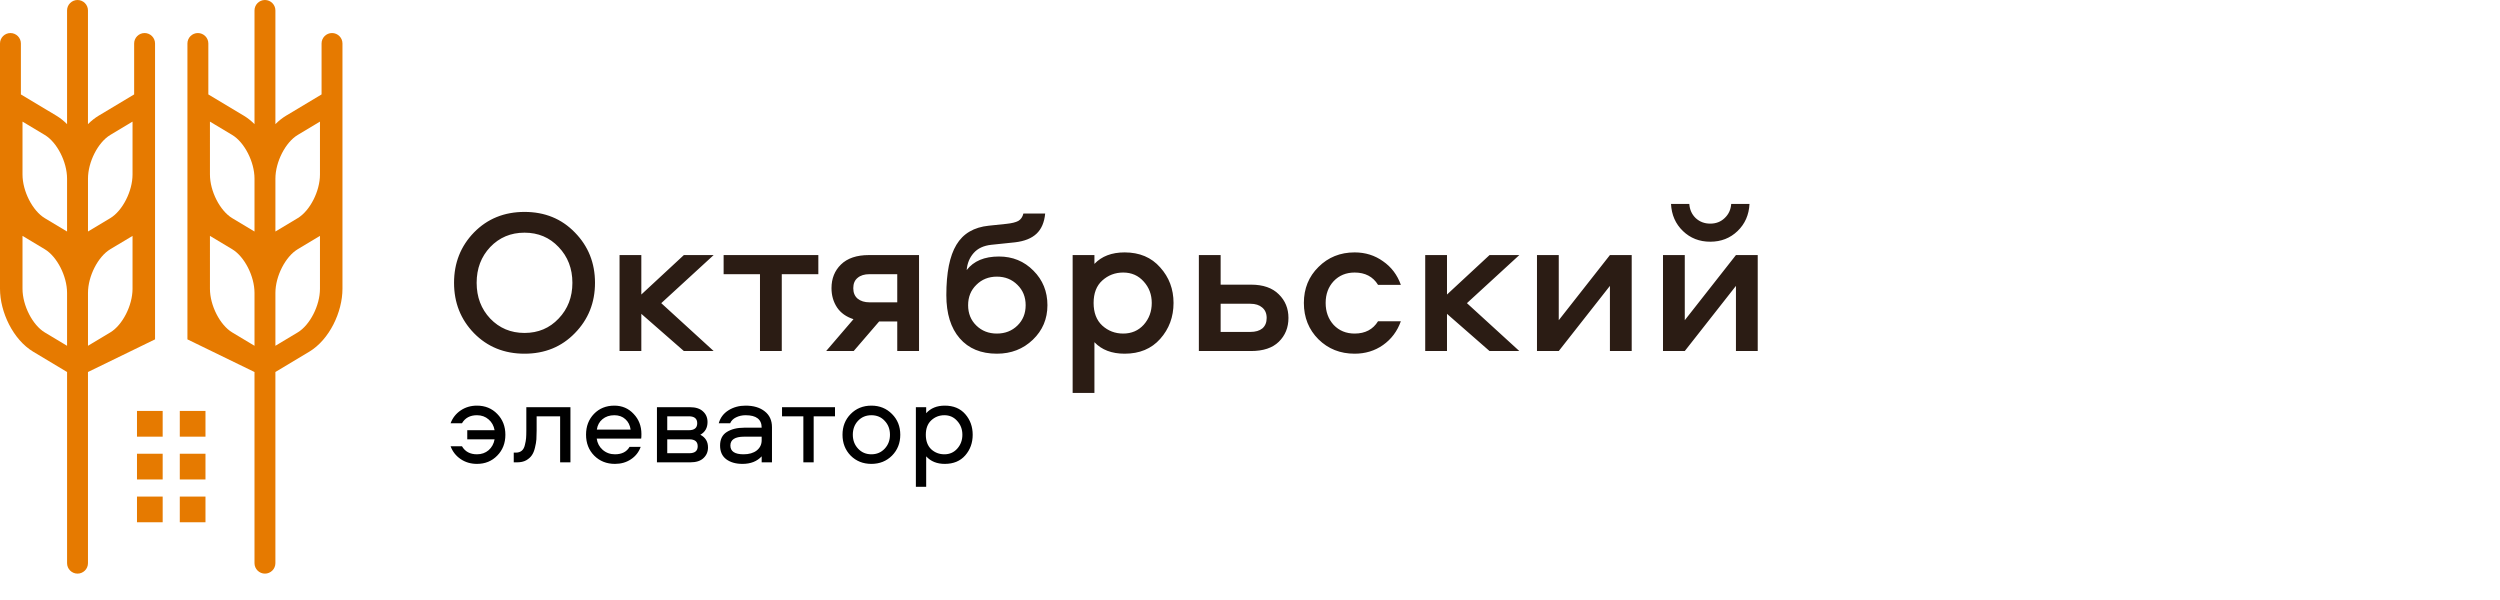
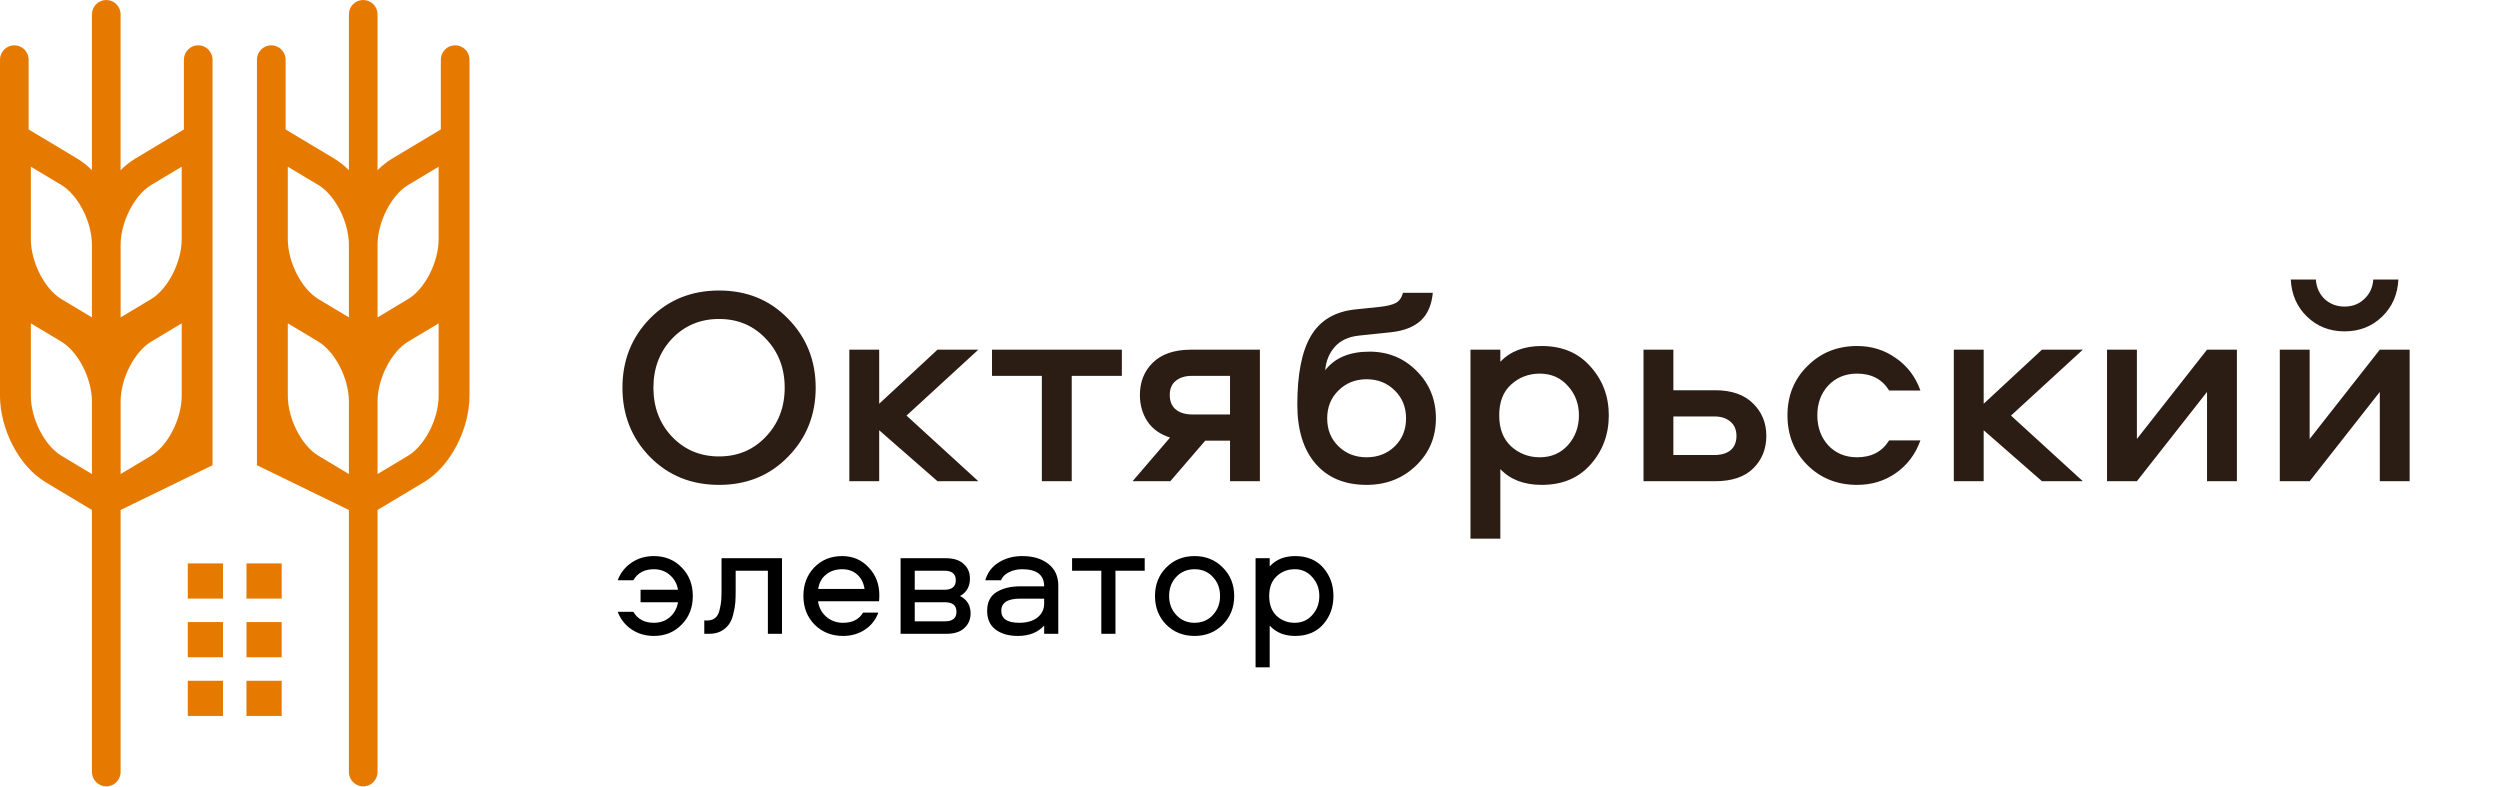
- <svg xmlns="http://www.w3.org/2000/svg" width="292" height="70" viewBox="0 0 292 70" fill="none">
-   <path fill-rule="evenodd" clip-rule="evenodd" d="M15.48 14.204L12.879 15.764C11.447 16.622 10.277 18.915 10.277 20.86V24.105V27.041L12.879 25.481C14.31 24.623 15.48 22.33 15.48 20.385V14.204ZM2.629 27.551L5.231 29.111C6.663 29.969 7.833 32.262 7.833 34.207V40.388L5.231 38.828C3.8 37.97 2.629 35.677 2.629 33.732V27.551ZM15.48 27.551L12.879 29.111C11.447 29.969 10.277 32.262 10.277 34.207V40.388L12.879 38.828C14.31 37.97 15.48 35.677 15.48 33.732V27.551ZM2.629 14.204L5.231 15.764C6.663 16.622 7.833 18.915 7.833 20.86V24.105V27.041L5.231 25.481C3.8 24.623 2.629 22.33 2.629 20.385V14.204ZM37.372 14.204L34.77 15.764C33.339 16.622 32.168 18.915 32.168 20.86V24.105V27.041L34.77 25.481C36.202 24.623 37.372 22.33 37.372 20.385V14.204ZM24.521 27.551L27.124 29.111C28.555 29.969 29.726 32.262 29.726 34.207V40.388L27.124 38.828C25.692 37.97 24.522 35.677 24.522 33.732L24.521 27.551ZM37.372 27.551L34.77 29.111C33.339 29.969 32.168 32.262 32.168 34.207V40.388L34.77 38.828C36.202 37.97 37.372 35.677 37.372 33.732V27.551ZM24.521 14.204L27.124 15.764C28.555 16.622 29.726 18.915 29.726 20.86V24.105V27.041L27.124 25.481C25.692 24.623 24.522 22.33 24.522 20.385L24.521 14.204ZM29.726 43.452L21.892 39.638V33.733V21.651V9.565V5.079C21.892 4.408 22.441 3.86 23.112 3.86C23.784 3.86 24.334 4.408 24.334 5.079V11.029L28.476 13.512C28.925 13.781 29.343 14.115 29.726 14.5V1.219C29.726 0.548 30.275 0 30.946 0C31.618 0 32.167 0.548 32.167 1.219V14.499C32.55 14.115 32.968 13.781 33.416 13.511L37.559 11.028V5.078C37.559 4.407 38.108 3.859 38.779 3.859C39.451 3.859 40 4.407 40 5.078V9.564V21.15V25.245V33.732C40 36.438 38.478 39.667 36.121 41.08L32.354 43.338L32.166 43.451V65.781C32.166 66.451 31.617 67 30.945 67C30.274 67 29.725 66.451 29.725 65.781L29.726 43.452ZM24 48H21V51H24V48ZM19 53H16V56H19V53ZM24 53H21V56H24V53ZM19 48H16V51H19V48ZM10.276 14.499C10.659 14.115 11.077 13.781 11.525 13.511L15.668 11.028V5.078C15.668 4.407 16.217 3.859 16.889 3.859C17.56 3.859 18.109 4.407 18.109 5.078V9.564V21.15V25.245V33.732V39.637L10.275 43.451V65.781C10.275 66.451 9.726 67 9.054 67C8.383 67 7.834 66.451 7.834 65.781V43.451L7.646 43.338L3.879 41.08C1.522 39.667 0 36.438 0 33.732V21.651V9.565V5.079C0 4.408 0.549 3.86 1.22 3.86C1.892 3.86 2.441 4.408 2.441 5.079V11.029L6.584 13.512C7.032 13.781 7.45 14.115 7.833 14.5V1.219C7.833 0.548 8.382 0 9.054 0C9.725 0 10.274 0.548 10.274 1.219V14.499H10.276Z" fill="#E67A00" />
-   <path d="M16 58H19V61H16V58Z" fill="#E67A00" />
-   <path d="M21 58H24V61H21V58Z" fill="#E67A00" />
-   <path d="M55.36 27.152C56.928 25.552 58.896 24.752 61.264 24.752C63.632 24.752 65.592 25.552 67.144 27.152C68.712 28.752 69.496 30.712 69.496 33.032C69.496 35.352 68.712 37.312 67.144 38.912C65.592 40.512 63.632 41.312 61.264 41.312C58.896 41.312 56.928 40.512 55.36 38.912C53.808 37.312 53.032 35.352 53.032 33.032C53.032 30.712 53.808 28.752 55.36 27.152ZM57.256 37.208C58.328 38.328 59.664 38.888 61.264 38.888C62.864 38.888 64.192 38.328 65.248 37.208C66.32 36.088 66.856 34.696 66.856 33.032C66.856 31.368 66.32 29.976 65.248 28.856C64.192 27.736 62.864 27.176 61.264 27.176C59.664 27.176 58.328 27.736 57.256 28.856C56.2 29.976 55.672 31.368 55.672 33.032C55.672 34.696 56.2 36.088 57.256 37.208ZM72.363 29.792H74.907V34.4L79.875 29.792H83.355L77.235 35.408L83.355 41H79.875L74.907 36.656V41H72.363V29.792ZM84.519 32.024V29.792H95.582V32.024H91.311V41H88.766V32.024H84.519ZM104.799 37.544H102.687L99.711 41H96.495L99.687 37.28C98.839 37.008 98.199 36.552 97.767 35.912C97.335 35.256 97.119 34.504 97.119 33.656C97.119 32.536 97.487 31.616 98.223 30.896C98.975 30.16 100.063 29.792 101.487 29.792H107.343V41H104.799V37.544ZM104.799 32.024H101.559C100.967 32.024 100.503 32.168 100.167 32.456C99.831 32.728 99.663 33.128 99.663 33.656C99.663 34.184 99.831 34.592 100.167 34.88C100.519 35.168 100.983 35.312 101.559 35.312H104.799V32.024ZM116.676 29.96C118.276 29.96 119.62 30.512 120.708 31.616C121.796 32.704 122.34 34.048 122.34 35.648C122.34 37.248 121.772 38.592 120.636 39.68C119.5 40.768 118.1 41.312 116.436 41.312C114.58 41.312 113.132 40.712 112.092 39.512C111.052 38.312 110.532 36.632 110.532 34.472C110.532 31.848 110.924 29.888 111.708 28.592C112.492 27.28 113.756 26.536 115.5 26.36L117.564 26.144C118.172 26.08 118.628 25.968 118.932 25.808C119.236 25.632 119.436 25.344 119.532 24.944H122.076C121.98 25.968 121.644 26.752 121.068 27.296C120.492 27.84 119.652 28.176 118.548 28.304L115.788 28.592C114.892 28.688 114.204 29.008 113.724 29.552C113.244 30.096 112.972 30.76 112.908 31.544C113.724 30.488 114.98 29.96 116.676 29.96ZM114.036 38.024C114.676 38.648 115.476 38.96 116.436 38.96C117.396 38.96 118.196 38.648 118.836 38.024C119.476 37.4 119.796 36.608 119.796 35.648C119.796 34.688 119.476 33.896 118.836 33.272C118.196 32.632 117.396 32.312 116.436 32.312C115.476 32.312 114.676 32.632 114.036 33.272C113.396 33.896 113.076 34.688 113.076 35.648C113.076 36.608 113.396 37.4 114.036 38.024ZM127.829 45.896H125.285V29.792H127.829V30.824C128.677 29.928 129.853 29.48 131.357 29.48C133.101 29.48 134.485 30.064 135.509 31.232C136.549 32.384 137.069 33.768 137.069 35.384C137.069 37.016 136.549 38.416 135.509 39.584C134.485 40.736 133.101 41.312 131.357 41.312C129.853 41.312 128.677 40.864 127.829 39.968V45.896ZM128.741 32.768C128.069 33.376 127.733 34.248 127.733 35.384C127.733 36.52 128.069 37.4 128.741 38.024C129.429 38.648 130.245 38.96 131.189 38.96C132.165 38.96 132.965 38.616 133.589 37.928C134.213 37.224 134.525 36.376 134.525 35.384C134.525 34.408 134.213 33.576 133.589 32.888C132.965 32.184 132.165 31.832 131.189 31.832C130.245 31.832 129.429 32.144 128.741 32.768ZM142.571 33.248H146.123C147.531 33.248 148.611 33.624 149.363 34.376C150.115 35.112 150.491 36.032 150.491 37.136C150.491 38.256 150.115 39.184 149.363 39.92C148.627 40.64 147.547 41 146.123 41H140.027V29.792H142.571V33.248ZM142.571 38.768H146.051C146.643 38.768 147.107 38.632 147.443 38.36C147.779 38.072 147.947 37.664 147.947 37.136C147.947 36.608 147.771 36.2 147.419 35.912C147.083 35.624 146.627 35.48 146.051 35.48H142.571V38.768ZM163.62 33.272H160.956C160.364 32.312 159.452 31.832 158.22 31.832C157.228 31.832 156.412 32.168 155.772 32.84C155.148 33.512 154.836 34.36 154.836 35.384C154.836 36.408 155.148 37.264 155.772 37.952C156.412 38.624 157.228 38.96 158.22 38.96C159.452 38.96 160.364 38.48 160.956 37.52H163.62C163.204 38.688 162.508 39.616 161.532 40.304C160.572 40.976 159.468 41.312 158.22 41.312C156.54 41.312 155.132 40.752 153.996 39.632C152.86 38.496 152.292 37.08 152.292 35.384C152.292 33.704 152.86 32.304 153.996 31.184C155.132 30.048 156.54 29.48 158.22 29.48C159.468 29.48 160.572 29.824 161.532 30.512C162.508 31.184 163.204 32.104 163.62 33.272ZM166.465 29.792H169.009V34.4L173.977 29.792H177.457L171.337 35.408L177.457 41H173.977L169.009 36.656V41H166.465V29.792ZM182.063 41H179.519V29.792H182.063V37.4L188.039 29.792H190.583V41H188.039V33.392L182.063 41ZM196.782 41H194.238V29.792H196.782V37.4L202.758 29.792H205.302V41H202.758V33.392L196.782 41ZM195.174 23.816H197.31C197.358 24.488 197.606 25.04 198.054 25.472C198.518 25.904 199.086 26.12 199.758 26.12C200.43 26.12 200.99 25.904 201.438 25.472C201.902 25.04 202.158 24.488 202.206 23.816H204.342C204.278 25.096 203.814 26.152 202.95 26.984C202.086 27.816 201.022 28.232 199.758 28.232C198.494 28.232 197.43 27.816 196.566 26.984C195.702 26.152 195.238 25.096 195.174 23.816Z" fill="#2B1C14" />
-   <path d="M54.576 51.312V50.248H57.768C57.675 49.725 57.441 49.305 57.068 48.988C56.695 48.661 56.242 48.498 55.71 48.498C54.907 48.498 54.324 48.811 53.96 49.436H52.63C52.863 48.811 53.255 48.311 53.806 47.938C54.357 47.565 54.991 47.378 55.71 47.378C56.662 47.378 57.451 47.7 58.076 48.344C58.711 48.988 59.028 49.8 59.028 50.78C59.028 51.76 58.711 52.572 58.076 53.216C57.451 53.86 56.662 54.182 55.71 54.182C54.991 54.182 54.357 53.995 53.806 53.622C53.255 53.249 52.863 52.749 52.63 52.124H53.96C54.324 52.749 54.907 53.062 55.71 53.062C56.242 53.062 56.695 52.903 57.068 52.586C57.441 52.259 57.675 51.835 57.768 51.312H54.576ZM61.475 47.56H66.627V54H65.423V48.624H62.679V50.29C62.679 50.682 62.669 51.023 62.651 51.312C62.632 51.592 62.576 51.919 62.483 52.292C62.399 52.656 62.277 52.95 62.119 53.174C61.969 53.398 61.75 53.594 61.461 53.762C61.171 53.921 60.821 54 60.411 54H60.005V52.866H60.257C60.537 52.866 60.765 52.791 60.943 52.642C61.12 52.493 61.241 52.269 61.307 51.97C61.381 51.671 61.428 51.41 61.447 51.186C61.465 50.962 61.475 50.663 61.475 50.29V47.56ZM71.824 53.062C72.627 53.062 73.196 52.773 73.532 52.194H74.834C74.61 52.81 74.227 53.295 73.686 53.65C73.154 54.005 72.533 54.182 71.824 54.182C70.853 54.182 70.046 53.86 69.402 53.216C68.767 52.572 68.45 51.755 68.45 50.766C68.45 49.795 68.758 48.988 69.374 48.344C69.999 47.7 70.793 47.378 71.754 47.378C72.659 47.378 73.411 47.7 74.008 48.344C74.615 48.979 74.918 49.763 74.918 50.696C74.918 50.967 74.909 51.144 74.89 51.228H69.696C69.771 51.76 70.004 52.199 70.396 52.544C70.797 52.889 71.273 53.062 71.824 53.062ZM71.754 48.498C71.203 48.498 70.741 48.652 70.368 48.96C70.004 49.259 69.785 49.665 69.71 50.178H73.658C73.583 49.665 73.378 49.259 73.042 48.96C72.706 48.652 72.277 48.498 71.754 48.498ZM81.799 50.78C82.397 51.088 82.695 51.583 82.695 52.264C82.695 52.768 82.518 53.183 82.163 53.51C81.818 53.837 81.309 54 80.637 54H76.731V47.56H80.581C81.253 47.56 81.762 47.723 82.107 48.05C82.462 48.367 82.639 48.783 82.639 49.296C82.639 49.968 82.359 50.463 81.799 50.78ZM77.935 52.936H80.511C81.165 52.936 81.491 52.665 81.491 52.124C81.491 51.583 81.165 51.312 80.511 51.312H77.935V52.936ZM77.935 50.248H80.455C81.109 50.248 81.435 49.977 81.435 49.436C81.435 48.895 81.109 48.624 80.455 48.624H77.935V50.248ZM87.087 47.378C88.02 47.378 88.767 47.602 89.327 48.05C89.887 48.489 90.167 49.105 90.167 49.898V54H88.963V53.3C88.421 53.888 87.675 54.182 86.723 54.182C85.939 54.182 85.304 54 84.819 53.636C84.343 53.272 84.105 52.74 84.105 52.04C84.105 51.312 84.366 50.785 84.889 50.458C85.421 50.122 86.102 49.954 86.933 49.954H88.963C88.963 48.983 88.337 48.498 87.087 48.498C86.676 48.498 86.303 48.582 85.967 48.75C85.64 48.909 85.411 49.137 85.281 49.436H83.951C84.128 48.792 84.506 48.288 85.085 47.924C85.663 47.56 86.331 47.378 87.087 47.378ZM88.963 51.424V51.004H86.919C85.845 51.004 85.309 51.349 85.309 52.04C85.309 52.721 85.822 53.062 86.849 53.062C87.493 53.062 88.006 52.913 88.389 52.614C88.771 52.306 88.963 51.909 88.963 51.424ZM91.341 48.624V47.56H97.528V48.624H95.037V54H93.832V48.624H91.341ZM101.779 47.378C102.74 47.378 103.543 47.705 104.187 48.358C104.831 49.002 105.153 49.809 105.153 50.78C105.153 51.751 104.831 52.563 104.187 53.216C103.543 53.86 102.74 54.182 101.779 54.182C100.808 54.182 100.001 53.86 99.357 53.216C98.722 52.563 98.405 51.751 98.405 50.78C98.405 49.809 98.722 49.002 99.357 48.358C100.001 47.705 100.808 47.378 101.779 47.378ZM100.225 52.404C100.636 52.843 101.154 53.062 101.779 53.062C102.404 53.062 102.922 52.843 103.333 52.404C103.744 51.965 103.949 51.424 103.949 50.78C103.949 50.127 103.744 49.585 103.333 49.156C102.932 48.717 102.414 48.498 101.779 48.498C101.144 48.498 100.622 48.717 100.211 49.156C99.81 49.585 99.609 50.127 99.609 50.78C99.609 51.424 99.814 51.965 100.225 52.404ZM108.178 56.856H106.974V47.56H108.178V48.26C108.71 47.672 109.433 47.378 110.348 47.378C111.365 47.378 112.163 47.709 112.742 48.372C113.32 49.035 113.61 49.837 113.61 50.78C113.61 51.723 113.32 52.525 112.742 53.188C112.163 53.851 111.365 54.182 110.348 54.182C109.433 54.182 108.71 53.888 108.178 53.3V56.856ZM108.766 49.1C108.346 49.492 108.136 50.052 108.136 50.78C108.136 51.508 108.346 52.073 108.766 52.474C109.195 52.866 109.708 53.062 110.306 53.062C110.912 53.062 111.412 52.843 111.804 52.404C112.205 51.956 112.406 51.415 112.406 50.78C112.406 50.145 112.205 49.609 111.804 49.17C111.412 48.722 110.912 48.498 110.306 48.498C109.708 48.498 109.195 48.699 108.766 49.1Z" fill="black" />
+ <svg xmlns="http://www.w3.org/2000/svg" width="213" height="67" fill="none">
+   <path fill-rule="evenodd" clip-rule="evenodd" d="m15.48 14.204-2.601 1.56c-1.432.858-2.602 3.151-2.602 5.096v6.181l2.602-1.56c1.43-.858 2.601-3.151 2.601-5.096v-6.181ZM2.63 27.55l2.601 1.56c1.432.858 2.602 3.151 2.602 5.096v6.181l-2.602-1.56C3.8 37.97 2.63 35.678 2.63 33.732v-6.181Zm12.85 0-2.601 1.56c-1.432.858-2.602 3.151-2.602 5.096v6.181l2.602-1.56c1.43-.858 2.601-3.15 2.601-5.096v-6.181ZM2.63 14.204l2.601 1.56c1.432.858 2.602 3.151 2.602 5.096v6.181l-2.602-1.56C3.8 24.623 2.63 22.33 2.63 20.385v-6.181Zm34.742 0-2.602 1.56c-1.431.858-2.602 3.151-2.602 5.096v6.181l2.602-1.56c1.432-.858 2.602-3.151 2.602-5.096v-6.181ZM24.522 27.55l2.602 1.56c1.431.858 2.602 3.151 2.602 5.096v6.181l-2.602-1.56c-1.431-.858-2.602-3.15-2.602-5.096v-6.181Zm12.85 0-2.602 1.56c-1.431.858-2.602 3.151-2.602 5.096v6.181l2.602-1.56c1.432-.858 2.602-3.15 2.602-5.096v-6.181Zm-12.85-13.347 2.602 1.56c1.431.858 2.602 3.151 2.602 5.096v6.181l-2.602-1.56c-1.431-.858-2.602-3.151-2.602-5.096v-6.181Zm5.204 29.248-7.834-3.814V5.079c0-.67.549-1.22 1.22-1.22.672 0 1.222.55 1.222 1.22v5.95l4.142 2.483c.449.269.867.603 1.25.988V1.22c0-.672.549-1.22 1.22-1.22.672 0 1.22.548 1.22 1.22v13.279a6.524 6.524 0 0 1 1.25-.988l4.143-2.483v-5.95c0-.67.55-1.22 1.22-1.22.672 0 1.221.55 1.221 1.22V33.732c0 2.706-1.522 5.935-3.879 7.348l-3.767 2.258-.188.113v22.33c0 .67-.55 1.219-1.22 1.219-.672 0-1.22-.549-1.22-1.22V43.453ZM24 48h-3v3h3v-3Zm-5 5h-3v3h3v-3Zm5 0h-3v3h3v-3Zm-5-5h-3v3h3v-3Zm-8.724-33.501a6.527 6.527 0 0 1 1.25-.988l4.142-2.483v-5.95c0-.67.549-1.22 1.22-1.22.672 0 1.22.55 1.22 1.22v34.559l-7.833 3.814v22.33c0 .67-.55 1.219-1.22 1.219-.672 0-1.221-.549-1.221-1.22V43.45l-.188-.112L3.88 41.08C1.522 39.667 0 36.438 0 33.732V5.08c0-.67.549-1.22 1.22-1.22.672 0 1.22.55 1.22 1.22v5.95l4.144 2.483c.448.269.866.603 1.25.988V1.22c0-.672.548-1.22 1.22-1.22.671 0 1.22.548 1.22 1.22v13.279h.002Z" fill="#E67A00" />
+   <path d="M16 58h3v3h-3v-3ZM21 58h3v3h-3v-3Z" fill="#E67A00" />
+   <path d="M55.36 27.152c1.568-1.6 3.536-2.4 5.904-2.4s4.328.8 5.88 2.4c1.568 1.6 2.352 3.56 2.352 5.88s-.784 4.28-2.352 5.88c-1.552 1.6-3.512 2.4-5.88 2.4s-4.336-.8-5.904-2.4c-1.552-1.6-2.328-3.56-2.328-5.88s.776-4.28 2.328-5.88Zm1.896 10.056c1.072 1.12 2.408 1.68 4.008 1.68s2.928-.56 3.984-1.68c1.072-1.12 1.608-2.512 1.608-4.176 0-1.664-.536-3.056-1.608-4.176-1.056-1.12-2.384-1.68-3.984-1.68s-2.936.56-4.008 1.68c-1.056 1.12-1.584 2.512-1.584 4.176 0 1.664.528 3.056 1.584 4.176Zm15.107-7.416h2.544V34.4l4.968-4.608h3.48l-6.12 5.616L83.355 41h-3.48l-4.968-4.344V41h-2.544V29.792Zm12.156 2.232v-2.232h11.063v2.232h-4.271V41h-2.545v-8.976h-4.248Zm20.28 5.52h-2.112L99.711 41h-3.216l3.192-3.72c-.848-.272-1.488-.728-1.92-1.368-.432-.656-.648-1.408-.648-2.256 0-1.12.368-2.04 1.104-2.76.752-.736 1.84-1.104 3.264-1.104h5.856V41h-2.544v-3.456Zm0-5.52h-3.24c-.592 0-1.056.144-1.392.432-.336.272-.504.672-.504 1.2 0 .528.168.936.504 1.224.352.288.816.432 1.392.432h3.24v-3.288Zm11.877-2.064c1.6 0 2.944.552 4.032 1.656 1.088 1.088 1.632 2.432 1.632 4.032s-.568 2.944-1.704 4.032c-1.136 1.088-2.536 1.632-4.2 1.632-1.856 0-3.304-.6-4.344-1.8-1.04-1.2-1.56-2.88-1.56-5.04 0-2.624.392-4.584 1.176-5.88.784-1.312 2.048-2.056 3.792-2.232l2.064-.216c.608-.064 1.064-.176 1.368-.336.304-.176.504-.464.6-.864h2.544c-.096 1.024-.432 1.808-1.008 2.352-.576.544-1.416.88-2.52 1.008l-2.76.288c-.896.096-1.584.416-2.064.96s-.752 1.208-.816 1.992c.816-1.056 2.072-1.584 3.768-1.584Zm-2.64 8.064c.64.624 1.44.936 2.4.936s1.76-.312 2.4-.936c.64-.624.96-1.416.96-2.376s-.32-1.752-.96-2.376c-.64-.64-1.44-.96-2.4-.96s-1.76.32-2.4.96c-.64.624-.96 1.416-.96 2.376s.32 1.752.96 2.376Zm13.793 7.872h-2.544V29.792h2.544v1.032c.848-.896 2.024-1.344 3.528-1.344 1.744 0 3.128.584 4.152 1.752 1.04 1.152 1.56 2.536 1.56 4.152 0 1.632-.52 3.032-1.56 4.2-1.024 1.152-2.408 1.728-4.152 1.728-1.504 0-2.68-.448-3.528-1.344v5.928Zm.912-13.128c-.672.608-1.008 1.48-1.008 2.616 0 1.136.336 2.016 1.008 2.64.688.624 1.504.936 2.448.936.976 0 1.776-.344 2.4-1.032.624-.704.936-1.552.936-2.544 0-.976-.312-1.808-.936-2.496-.624-.704-1.424-1.056-2.4-1.056-.944 0-1.76.312-2.448.936Zm13.83.48h3.552c1.408 0 2.488.376 3.24 1.128.752.736 1.128 1.656 1.128 2.76 0 1.12-.376 2.048-1.128 2.784-.736.72-1.816 1.08-3.24 1.08h-6.096V29.792h2.544v3.456Zm0 5.52h3.48c.592 0 1.056-.136 1.392-.408.336-.288.504-.696.504-1.224s-.176-.936-.528-1.224c-.336-.288-.792-.432-1.368-.432h-3.48v3.288Zm21.049-5.496h-2.664c-.592-.96-1.504-1.44-2.736-1.44-.992 0-1.808.336-2.448 1.008-.624.672-.936 1.52-.936 2.544s.312 1.88.936 2.568c.64.672 1.456 1.008 2.448 1.008 1.232 0 2.144-.48 2.736-1.44h2.664c-.416 1.168-1.112 2.096-2.088 2.784-.96.672-2.064 1.008-3.312 1.008-1.68 0-3.088-.56-4.224-1.68-1.136-1.136-1.704-2.552-1.704-4.248 0-1.68.568-3.08 1.704-4.2 1.136-1.136 2.544-1.704 4.224-1.704 1.248 0 2.352.344 3.312 1.032.976.672 1.672 1.592 2.088 2.76Zm2.845-3.48h2.544V34.4l4.968-4.608h3.48l-6.12 5.616 6.12 5.592h-3.48l-4.968-4.344V41h-2.544V29.792ZM182.063 41h-2.544V29.792h2.544V37.4l5.976-7.608h2.544V41h-2.544v-7.608L182.063 41Zm14.719 0h-2.544V29.792h2.544V37.4l5.976-7.608h2.544V41h-2.544v-7.608L196.782 41Zm-1.608-17.184h2.136c.048.672.296 1.224.744 1.656.464.432 1.032.648 1.704.648.672 0 1.232-.216 1.68-.648.464-.432.72-.984.768-1.656h2.136c-.064 1.28-.528 2.336-1.392 3.168-.864.832-1.928 1.248-3.192 1.248-1.264 0-2.328-.416-3.192-1.248-.864-.832-1.328-1.888-1.392-3.168Z" fill="#2B1C14" />
+   <path d="M54.576 51.312v-1.064h3.192c-.093-.523-.327-.943-.7-1.26-.373-.327-.826-.49-1.358-.49-.803 0-1.386.313-1.75.938h-1.33a3.06 3.06 0 0 1 1.176-1.498c.55-.373 1.185-.56 1.904-.56.952 0 1.74.322 2.366.966.635.644.952 1.456.952 2.436s-.317 1.792-.952 2.436c-.625.644-1.414.966-2.366.966-.719 0-1.353-.187-1.904-.56a3.06 3.06 0 0 1-1.176-1.498h1.33c.364.625.947.938 1.75.938.532 0 .985-.159 1.358-.476.373-.327.607-.751.7-1.274h-3.192Zm6.899-3.752h5.152V54h-1.204v-5.376h-2.744v1.666c0 .392-.01.733-.028 1.022a5.68 5.68 0 0 1-.168.98c-.084.364-.206.658-.364.882-.15.224-.37.42-.658.588-.29.159-.64.238-1.05.238h-.406v-1.134h.252c.28 0 .508-.075.686-.224.177-.15.298-.373.364-.672.074-.299.12-.56.14-.784.018-.224.028-.523.028-.896v-2.73Zm10.349 5.502c.803 0 1.372-.29 1.708-.868h1.302a2.866 2.866 0 0 1-1.148 1.456c-.532.355-1.153.532-1.862.532-.97 0-1.778-.322-2.422-.966-.635-.644-.952-1.46-.952-2.45 0-.97.308-1.778.924-2.422.625-.644 1.419-.966 2.38-.966.905 0 1.657.322 2.254.966.607.635.91 1.419.91 2.352 0 .27-.01.448-.028.532h-5.194c.075.532.308.97.7 1.316.401.345.877.518 1.428.518Zm-.07-4.564c-.55 0-1.013.154-1.386.462-.364.299-.583.705-.658 1.218h3.948c-.075-.513-.28-.92-.616-1.218-.336-.308-.765-.462-1.288-.462Zm10.045 2.282c.598.308.896.803.896 1.484 0 .504-.177.92-.532 1.246-.345.327-.854.49-1.526.49h-3.906v-6.44h3.85c.672 0 1.181.163 1.526.49.355.317.532.733.532 1.246 0 .672-.28 1.167-.84 1.484Zm-3.864 2.156h2.576c.654 0 .98-.27.98-.812 0-.541-.326-.812-.98-.812h-2.576v1.624Zm0-2.688h2.52c.654 0 .98-.27.98-.812 0-.541-.326-.812-.98-.812h-2.52v1.624Zm9.152-2.87c.933 0 1.68.224 2.24.672.56.439.84 1.055.84 1.848V54h-1.204v-.7c-.542.588-1.288.882-2.24.882-.784 0-1.419-.182-1.904-.546-.476-.364-.714-.896-.714-1.596 0-.728.261-1.255.784-1.582.532-.336 1.213-.504 2.044-.504h2.03c0-.97-.626-1.456-1.876-1.456-.411 0-.784.084-1.12.252-.327.159-.556.387-.686.686h-1.33a2.527 2.527 0 0 1 1.134-1.512c.578-.364 1.246-.546 2.002-.546Zm1.876 4.046v-.42h-2.044c-1.074 0-1.61.345-1.61 1.036 0 .681.513 1.022 1.54 1.022.644 0 1.157-.15 1.54-.448.382-.308.574-.705.574-1.19Zm2.378-2.8V47.56h6.188v1.064h-2.492V54h-1.205v-5.376h-2.491Zm10.438-1.246c.961 0 1.764.327 2.408.98.644.644.966 1.451.966 2.422 0 .97-.322 1.783-.966 2.436-.644.644-1.447.966-2.408.966-.971 0-1.778-.322-2.422-.966-.635-.653-.952-1.465-.952-2.436 0-.97.317-1.778.952-2.422.644-.653 1.451-.98 2.422-.98Zm-1.554 5.026c.411.439.929.658 1.554.658s1.143-.22 1.554-.658c.411-.439.616-.98.616-1.624 0-.653-.205-1.195-.616-1.624-.401-.439-.919-.658-1.554-.658s-1.157.22-1.568.658c-.401.43-.602.97-.602 1.624 0 .644.205 1.185.616 1.624Zm7.953 4.452h-1.204V47.56h1.204v.7c.532-.588 1.255-.882 2.17-.882 1.017 0 1.815.331 2.394.994.578.663.868 1.465.868 2.408 0 .943-.29 1.745-.868 2.408-.579.663-1.377.994-2.394.994-.915 0-1.638-.294-2.17-.882v3.556Zm.588-7.756c-.42.392-.63.952-.63 1.68s.21 1.293.63 1.694c.429.392.942.588 1.54.588.606 0 1.106-.22 1.498-.658.401-.448.602-.99.602-1.624 0-.635-.201-1.171-.602-1.61a1.903 1.903 0 0 0-1.498-.672c-.598 0-1.111.2-1.54.602Z" fill="#000" />
</svg>
